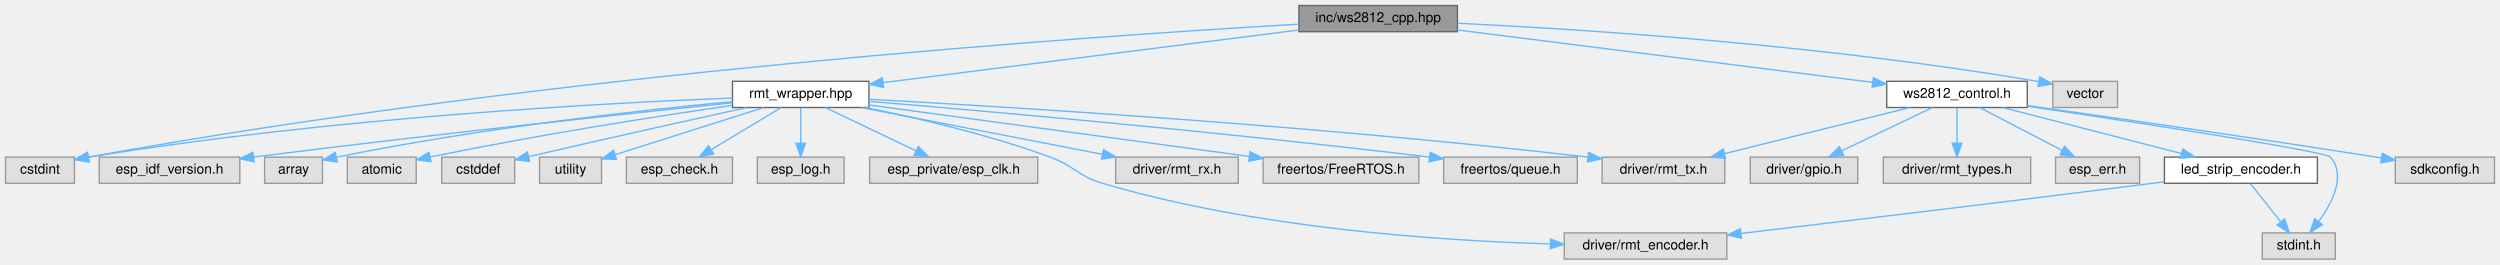
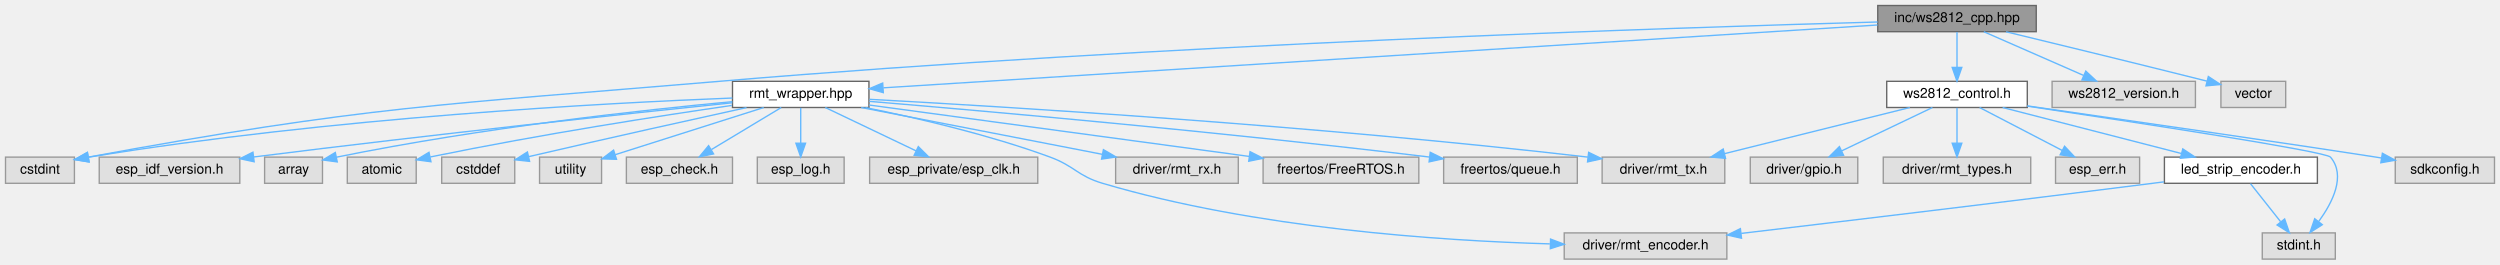
<svg xmlns="http://www.w3.org/2000/svg" xmlns:xlink="http://www.w3.org/1999/xlink" width="1814pt" height="192pt" viewBox="0.00 0.00 1814.00 192.00">
  <g id="graph0" class="graph" transform="scale(1 1) rotate(0) translate(4 188)">
    <g id="Node000001" class="node">
      <g id="a_Node000001">
        <a xlink:title="C++ wrapper for the HF-WS2812 RMT LED driver.">
-           <polygon fill="#999999" stroke="#666666" points="1053.5,-184 938.5,-184 938.5,-165 1053.5,-165 1053.5,-184" />
-           <text text-anchor="middle" x="996" y="-172" font-family="Helvetica,sans-Serif" font-size="10.00">inc/ws2812_cpp.hpp</text>
+           <polygon fill="#999999" stroke="#666666" points="1473.5,-184 1358.5,-184 1358.5,-165 1473.5,-165 1473.5,-184" />
+           <text text-anchor="middle" x="1416" y="-172" font-family="Helvetica,sans-Serif" font-size="10.00">inc/ws2812_cpp.hpp</text>
        </a>
      </g>
    </g>
    <g id="Node000002" class="node">
      <g id="a_Node000002">
        <a xlink:href="rmt__wrapper_8hpp.html" target="_top" xlink:title="A modern C++17 header‑only wrapper around the ESP‑IDF v5.3 “new” RMT.">
          <polygon fill="white" stroke="#666666" points="626.5,-129 527.5,-129 527.5,-110 626.5,-110 626.5,-129" />
          <text text-anchor="middle" x="577" y="-117" font-family="Helvetica,sans-Serif" font-size="10.00">rmt_wrapper.hpp</text>
        </a>
      </g>
    </g>
    <g id="edge1_Node000001_Node000002" class="edge">
      <g id="a_edge1_Node000001_Node000002">
        <a xlink:title=" ">
-           <path fill="none" stroke="#63b8ff" d="M938.18,-166.19C858.85,-156.15 716.96,-138.2 636.67,-128.05" />
-           <polygon fill="#63b8ff" stroke="#63b8ff" points="637.08,-124.57 626.72,-126.79 636.2,-131.52 637.08,-124.57" />
+           <path fill="none" stroke="#63b8ff" d="M1358.33,-169.86C1205.7,-160.22 792.26,-134.1 637,-124.29" />
+           <polygon fill="#63b8ff" stroke="#63b8ff" points="636.92,-120.78 626.72,-123.64 636.48,-127.76 636.92,-120.78" />
        </a>
      </g>
    </g>
    <g id="Node000007" class="node">
      <g id="a_Node000007">
        <a xlink:title=" ">
          <polygon fill="#e0e0e0" stroke="#999999" points="50,-74 0,-74 0,-55 50,-55 50,-74" />
          <text text-anchor="middle" x="25" y="-62" font-family="Helvetica,sans-Serif" font-size="10.00">cstdint</text>
        </a>
      </g>
    </g>
-     <g id="edge26_Node000001_Node000007" class="edge">
-       <g id="a_edge26_Node000001_Node000007">
-         <a xlink:title=" ">
-           <path fill="none" stroke="#63b8ff" d="M938.25,-170.44C792.21,-162.05 396.44,-135.23 60.11,-73.99" />
-           <polygon fill="#63b8ff" stroke="#63b8ff" points="60.64,-70.53 50.17,-72.17 59.38,-77.41 60.64,-70.53" />
+     <g id="edge27_Node000001_Node000007" class="edge">
+       <g id="a_edge27_Node000001_Node000007">
+         <a xlink:title=" ">
+           <path fill="none" stroke="#63b8ff" d="M1358.39,-172.04C1215.74,-168.12 834.72,-155.79 518,-129 316.57,-111.96 262.78,-111.23 60.25,-74.03" />
+           <polygon fill="#63b8ff" stroke="#63b8ff" points="60.64,-70.54 50.17,-72.17 59.37,-77.42 60.64,-70.54" />
        </a>
      </g>
    </g>
    <g id="Node000017" class="node">
      <g id="a_Node000017">
        <a xlink:href="ws2812__control_8h.html" target="_top" xlink:title="ESP-IDF RMT based driver for WS2812 / NeoPixel LED chains.">
          <polygon fill="white" stroke="#666666" points="1467,-129 1365,-129 1365,-110 1467,-110 1467,-129" />
          <text text-anchor="middle" x="1416" y="-117" font-family="Helvetica,sans-Serif" font-size="10.00">ws2812_control.h</text>
        </a>
      </g>
    </g>
    <g id="edge16_Node000001_Node000017" class="edge">
      <g id="a_edge16_Node000001_Node000017">
        <a xlink:title=" ">
-           <path fill="none" stroke="#63b8ff" d="M1053.52,-166.24C1132.48,-156.28 1273.85,-138.44 1354.73,-128.23" />
-           <polygon fill="#63b8ff" stroke="#63b8ff" points="1355.28,-131.69 1364.77,-126.97 1354.41,-124.74 1355.28,-131.69" />
+           <path fill="none" stroke="#63b8ff" d="M1416,-164.75C1416,-157.8 1416,-147.85 1416,-139.13" />
+           <polygon fill="#63b8ff" stroke="#63b8ff" points="1419.5,-139.09 1416,-129.09 1412.5,-139.09 1419.5,-139.09" />
        </a>
      </g>
    </g>
    <g id="Node000024" class="node">
      <g id="a_Node000024">
        <a xlink:title=" ">
-           <polygon fill="#e0e0e0" stroke="#999999" points="1532.5,-129 1485.5,-129 1485.5,-110 1532.5,-110 1532.5,-129" />
-           <text text-anchor="middle" x="1509" y="-117" font-family="Helvetica,sans-Serif" font-size="10.00">vector</text>
-         </a>
-       </g>
-     </g>
-     <g id="edge27_Node000001_Node000024" class="edge">
-       <g id="a_edge27_Node000001_Node000024">
-         <a xlink:title=" ">
-           <path fill="none" stroke="#63b8ff" d="M1053.65,-171.13C1142.32,-166.83 1317.53,-155.76 1475.41,-128.8" />
-           <polygon fill="#63b8ff" stroke="#63b8ff" points="1476.05,-132.24 1485.31,-127.09 1474.85,-125.34 1476.05,-132.24" />
+           <polygon fill="#e0e0e0" stroke="#999999" points="1589,-129 1485,-129 1485,-110 1589,-110 1589,-129" />
+           <text text-anchor="middle" x="1537" y="-117" font-family="Helvetica,sans-Serif" font-size="10.00">ws2812_version.h</text>
+         </a>
+       </g>
+     </g>
+     <g id="edge26_Node000001_Node000024" class="edge">
+       <g id="a_edge26_Node000001_Node000024">
+         <a xlink:title=" ">
+           <path fill="none" stroke="#63b8ff" d="M1435.44,-164.98C1454.99,-156.42 1485.38,-143.11 1507.82,-133.28" />
+           <polygon fill="#63b8ff" stroke="#63b8ff" points="1509.45,-136.39 1517.21,-129.17 1506.64,-129.98 1509.45,-136.39" />
+         </a>
+       </g>
+     </g>
+     <g id="Node000025" class="node">
+       <g id="a_Node000025">
+         <a xlink:title=" ">
+           <polygon fill="#e0e0e0" stroke="#999999" points="1654.5,-129 1607.5,-129 1607.5,-110 1654.5,-110 1654.5,-129" />
+           <text text-anchor="middle" x="1631" y="-117" font-family="Helvetica,sans-Serif" font-size="10.00">vector</text>
+         </a>
+       </g>
+     </g>
+     <g id="edge28_Node000001_Node000025" class="edge">
+       <g id="a_edge28_Node000001_Node000025">
+         <a xlink:title=" ">
+           <path fill="none" stroke="#63b8ff" d="M1451.6,-164.93C1486.31,-156.55 1540.83,-143.3 1597.38,-129.13" />
+           <polygon fill="#63b8ff" stroke="#63b8ff" points="1598.37,-132.49 1607.22,-126.66 1596.66,-125.7 1598.37,-132.49" />
        </a>
      </g>
    </g>
    <g id="Node000003" class="node">
      <g id="a_Node000003">
        <a xlink:title=" ">
          <polygon fill="#e0e0e0" stroke="#999999" points="170,-74 68,-74 68,-55 170,-55 170,-74" />
          <text text-anchor="middle" x="119" y="-62" font-family="Helvetica,sans-Serif" font-size="10.00">esp_idf_version.h</text>
        </a>
      </g>
    </g>
    <g id="edge2_Node000002_Node000003" class="edge">
      <g id="a_edge2_Node000002_Node000003">
        <a xlink:title=" ">
          <path fill="none" stroke="#63b8ff" d="M527.31,-113.42C453.84,-105.8 311.65,-90.66 180.29,-74.13" />
          <polygon fill="#63b8ff" stroke="#63b8ff" points="180.41,-70.62 170.05,-72.84 179.53,-77.56 180.41,-70.62" />
        </a>
      </g>
    </g>
    <g id="Node000004" class="node">
      <g id="a_Node000004">
        <a xlink:title=" ">
          <polygon fill="#e0e0e0" stroke="#999999" points="230,-74 188,-74 188,-55 230,-55 230,-74" />
          <text text-anchor="middle" x="209" y="-62" font-family="Helvetica,sans-Serif" font-size="10.00">array</text>
        </a>
      </g>
    </g>
    <g id="edge3_Node000002_Node000004" class="edge">
      <g id="a_edge3_Node000002_Node000004">
        <a xlink:title=" ">
          <path fill="none" stroke="#63b8ff" d="M527.37,-114.24C463.14,-108.23 347.7,-95.72 240.25,-73.98" />
          <polygon fill="#63b8ff" stroke="#63b8ff" points="240.71,-70.51 230.21,-71.92 239.3,-77.36 240.71,-70.51" />
        </a>
      </g>
    </g>
    <g id="Node000005" class="node">
      <g id="a_Node000005">
        <a xlink:title=" ">
          <polygon fill="#e0e0e0" stroke="#999999" points="298,-74 248,-74 248,-55 298,-55 298,-74" />
          <text text-anchor="middle" x="273" y="-62" font-family="Helvetica,sans-Serif" font-size="10.00">atomic</text>
        </a>
      </g>
    </g>
    <g id="edge4_Node000002_Node000005" class="edge">
      <g id="a_edge4_Node000002_Node000005">
        <a xlink:title=" ">
          <path fill="none" stroke="#63b8ff" d="M527.01,-111.51C474.77,-103.92 390.22,-90.87 308.19,-74.11" />
          <polygon fill="#63b8ff" stroke="#63b8ff" points="308.7,-70.64 298.2,-72.04 307.28,-77.49 308.7,-70.64" />
        </a>
      </g>
    </g>
    <g id="Node000006" class="node">
      <g id="a_Node000006">
        <a xlink:title=" ">
          <polygon fill="#e0e0e0" stroke="#999999" points="369.5,-74 316.5,-74 316.5,-55 369.5,-55 369.5,-74" />
          <text text-anchor="middle" x="343" y="-62" font-family="Helvetica,sans-Serif" font-size="10.00">cstddef</text>
        </a>
      </g>
    </g>
    <g id="edge5_Node000002_Node000006" class="edge">
      <g id="a_edge5_Node000002_Node000006">
        <a xlink:title=" ">
          <path fill="none" stroke="#63b8ff" d="M537.68,-109.93C499.62,-101.58 440.04,-88.39 379.8,-74.39" />
          <polygon fill="#63b8ff" stroke="#63b8ff" points="380.27,-70.91 369.74,-72.05 378.69,-77.73 380.27,-70.91" />
        </a>
      </g>
    </g>
    <g id="edge6_Node000002_Node000007" class="edge">
      <g id="a_edge6_Node000002_Node000007">
        <a xlink:title=" ">
          <path fill="none" stroke="#63b8ff" d="M527.39,-116.87C436.49,-113.3 237.07,-102.85 60.17,-73.92" />
          <polygon fill="#63b8ff" stroke="#63b8ff" points="60.6,-70.45 50.16,-72.26 59.45,-77.35 60.6,-70.45" />
        </a>
      </g>
    </g>
    <g id="Node000008" class="node">
      <g id="a_Node000008">
        <a xlink:title=" ">
          <polygon fill="#e0e0e0" stroke="#999999" points="432.5,-74 387.5,-74 387.5,-55 432.5,-55 432.5,-74" />
          <text text-anchor="middle" x="410" y="-62" font-family="Helvetica,sans-Serif" font-size="10.00">utility</text>
        </a>
      </g>
    </g>
    <g id="edge7_Node000002_Node000008" class="edge">
      <g id="a_edge7_Node000002_Node000008">
        <a xlink:title=" ">
          <path fill="none" stroke="#63b8ff" d="M550.17,-109.98C520.8,-100.66 473.72,-85.72 442.34,-75.76" />
          <polygon fill="#63b8ff" stroke="#63b8ff" points="443.33,-72.41 432.74,-72.72 441.21,-79.08 443.33,-72.41" />
        </a>
      </g>
    </g>
    <g id="Node000009" class="node">
      <g id="a_Node000009">
        <a xlink:title=" ">
          <polygon fill="#e0e0e0" stroke="#999999" points="527.5,-74 450.5,-74 450.5,-55 527.5,-55 527.5,-74" />
          <text text-anchor="middle" x="489" y="-62" font-family="Helvetica,sans-Serif" font-size="10.00">esp_check.h</text>
        </a>
      </g>
    </g>
    <g id="edge8_Node000002_Node000009" class="edge">
      <g id="a_edge8_Node000002_Node000009">
        <a xlink:title=" ">
          <path fill="none" stroke="#63b8ff" d="M562.86,-109.98C549.21,-101.77 528.31,-89.18 512.22,-79.49" />
          <polygon fill="#63b8ff" stroke="#63b8ff" points="513.77,-76.33 503.4,-74.17 510.16,-82.33 513.77,-76.33" />
        </a>
      </g>
    </g>
    <g id="Node000010" class="node">
      <g id="a_Node000010">
        <a xlink:title=" ">
          <polygon fill="#e0e0e0" stroke="#999999" points="608.5,-74 545.5,-74 545.5,-55 608.5,-55 608.5,-74" />
          <text text-anchor="middle" x="577" y="-62" font-family="Helvetica,sans-Serif" font-size="10.00">esp_log.h</text>
        </a>
      </g>
    </g>
    <g id="edge9_Node000002_Node000010" class="edge">
      <g id="a_edge9_Node000002_Node000010">
        <a xlink:title=" ">
          <path fill="none" stroke="#63b8ff" d="M577,-109.75C577,-102.8 577,-92.85 577,-84.13" />
          <polygon fill="#63b8ff" stroke="#63b8ff" points="580.5,-84.09 577,-74.09 573.5,-84.09 580.5,-84.09" />
        </a>
      </g>
    </g>
    <g id="Node000011" class="node">
      <g id="a_Node000011">
        <a xlink:title=" ">
          <polygon fill="#e0e0e0" stroke="#999999" points="749,-74 627,-74 627,-55 749,-55 749,-74" />
          <text text-anchor="middle" x="688" y="-62" font-family="Helvetica,sans-Serif" font-size="10.00">esp_private/esp_clk.h</text>
        </a>
      </g>
    </g>
    <g id="edge10_Node000002_Node000011" class="edge">
      <g id="a_edge10_Node000002_Node000011">
        <a xlink:title=" ">
          <path fill="none" stroke="#63b8ff" d="M594.83,-109.98C612.61,-101.5 640.15,-88.35 660.68,-78.54" />
          <polygon fill="#63b8ff" stroke="#63b8ff" points="662.33,-81.64 669.84,-74.17 659.31,-75.32 662.33,-81.64" />
        </a>
      </g>
    </g>
    <g id="Node000012" class="node">
      <g id="a_Node000012">
        <a xlink:title=" ">
          <polygon fill="#e0e0e0" stroke="#999999" points="1249,-19 1131,-19 1131,0 1249,0 1249,-19" />
          <text text-anchor="middle" x="1190" y="-7" font-family="Helvetica,sans-Serif" font-size="10.00">driver/rmt_encoder.h</text>
        </a>
      </g>
    </g>
    <g id="edge11_Node000002_Node000012" class="edge">
      <g id="a_edge11_Node000002_Node000012">
        <a xlink:title=" ">
          <path fill="none" stroke="#63b8ff" d="M623.98,-109.94C661.02,-102.49 713.66,-90.3 758,-74 775.72,-67.48 777.9,-60.36 796,-55 906.38,-22.29 1040.69,-13.33 1120.56,-11.04" />
          <polygon fill="#63b8ff" stroke="#63b8ff" points="1121.08,-14.53 1130.98,-10.77 1120.9,-7.53 1121.08,-14.53" />
        </a>
      </g>
    </g>
    <g id="Node000013" class="node">
      <g id="a_Node000013">
        <a xlink:title=" ">
          <polygon fill="#e0e0e0" stroke="#999999" points="894.5,-74 805.5,-74 805.5,-55 894.5,-55 894.5,-74" />
          <text text-anchor="middle" x="850" y="-62" font-family="Helvetica,sans-Serif" font-size="10.00">driver/rmt_rx.h</text>
        </a>
      </g>
    </g>
    <g id="edge12_Node000002_Node000013" class="edge">
      <g id="a_edge12_Node000002_Node000013">
        <a xlink:title=" ">
          <path fill="none" stroke="#63b8ff" d="M620.86,-109.98C668.48,-100.74 744.58,-85.97 795.88,-76.01" />
          <polygon fill="#63b8ff" stroke="#63b8ff" points="796.64,-79.42 805.79,-74.08 795.31,-72.55 796.64,-79.42" />
        </a>
      </g>
    </g>
    <g id="Node000014" class="node">
      <g id="a_Node000014">
        <a xlink:title=" ">
          <polygon fill="#e0e0e0" stroke="#999999" points="1247.5,-74 1158.5,-74 1158.5,-55 1247.5,-55 1247.5,-74" />
          <text text-anchor="middle" x="1203" y="-62" font-family="Helvetica,sans-Serif" font-size="10.00">driver/rmt_tx.h</text>
        </a>
      </g>
    </g>
    <g id="edge13_Node000002_Node000014" class="edge">
      <g id="a_edge13_Node000002_Node000014">
        <a xlink:title=" ">
          <path fill="none" stroke="#63b8ff" d="M626.86,-115.94C724.72,-110.63 948.98,-97.05 1148.18,-74" />
          <polygon fill="#63b8ff" stroke="#63b8ff" points="1148.72,-77.46 1158.25,-72.82 1147.91,-70.51 1148.72,-77.46" />
        </a>
      </g>
    </g>
    <g id="Node000015" class="node">
      <g id="a_Node000015">
        <a xlink:title=" ">
          <polygon fill="#e0e0e0" stroke="#999999" points="1025.5,-74 912.5,-74 912.5,-55 1025.5,-55 1025.5,-74" />
          <text text-anchor="middle" x="969" y="-62" font-family="Helvetica,sans-Serif" font-size="10.00">freertos/FreeRTOS.h</text>
        </a>
      </g>
    </g>
    <g id="edge14_Node000002_Node000015" class="edge">
      <g id="a_edge14_Node000002_Node000015">
        <a xlink:title=" ">
          <path fill="none" stroke="#63b8ff" d="M626.65,-111.79C696.54,-102.34 824.13,-85.09 902.26,-74.52" />
          <polygon fill="#63b8ff" stroke="#63b8ff" points="903.03,-77.95 912.48,-73.14 902.1,-71.01 903.03,-77.95" />
        </a>
      </g>
    </g>
    <g id="Node000016" class="node">
      <g id="a_Node000016">
        <a xlink:title=" ">
          <polygon fill="#e0e0e0" stroke="#999999" points="1140.5,-74 1043.5,-74 1043.5,-55 1140.5,-55 1140.5,-74" />
          <text text-anchor="middle" x="1092" y="-62" font-family="Helvetica,sans-Serif" font-size="10.00">freertos/queue.h</text>
        </a>
      </g>
    </g>
    <g id="edge15_Node000002_Node000016" class="edge">
      <g id="a_edge15_Node000002_Node000016">
        <a xlink:title=" ">
          <path fill="none" stroke="#63b8ff" d="M626.79,-114.45C709.05,-107.58 878.73,-92.67 1033.14,-74.05" />
          <polygon fill="#63b8ff" stroke="#63b8ff" points="1033.78,-77.49 1043.29,-72.81 1032.94,-70.54 1033.78,-77.49" />
        </a>
      </g>
    </g>
    <g id="edge18_Node000017_Node000014" class="edge">
      <g id="a_edge18_Node000017_Node000014">
        <a xlink:title=" ">
          <path fill="none" stroke="#63b8ff" d="M1381.78,-109.98C1345.24,-100.89 1287.22,-86.46 1247.24,-76.51" />
          <polygon fill="#63b8ff" stroke="#63b8ff" points="1248.04,-73.1 1237.49,-74.08 1246.35,-79.89 1248.04,-73.1" />
        </a>
      </g>
    </g>
    <g id="Node000018" class="node">
      <g id="a_Node000018">
        <a xlink:title=" ">
          <polygon fill="#e0e0e0" stroke="#999999" points="1344,-74 1266,-74 1266,-55 1344,-55 1344,-74" />
          <text text-anchor="middle" x="1305" y="-62" font-family="Helvetica,sans-Serif" font-size="10.00">driver/gpio.h</text>
        </a>
      </g>
    </g>
    <g id="edge17_Node000017_Node000018" class="edge">
      <g id="a_edge17_Node000017_Node000018">
        <a xlink:title=" ">
          <path fill="none" stroke="#63b8ff" d="M1398.17,-109.98C1380.39,-101.5 1352.85,-88.35 1332.32,-78.54" />
          <polygon fill="#63b8ff" stroke="#63b8ff" points="1333.69,-75.32 1323.16,-74.17 1330.67,-81.64 1333.69,-75.32" />
        </a>
      </g>
    </g>
    <g id="Node000019" class="node">
      <g id="a_Node000019">
        <a xlink:title=" ">
          <polygon fill="#e0e0e0" stroke="#999999" points="1469.5,-74 1362.5,-74 1362.5,-55 1469.5,-55 1469.5,-74" />
          <text text-anchor="middle" x="1416" y="-62" font-family="Helvetica,sans-Serif" font-size="10.00">driver/rmt_types.h</text>
        </a>
      </g>
    </g>
    <g id="edge19_Node000017_Node000019" class="edge">
      <g id="a_edge19_Node000017_Node000019">
        <a xlink:title=" ">
          <path fill="none" stroke="#63b8ff" d="M1416,-109.75C1416,-102.8 1416,-92.85 1416,-84.13" />
          <polygon fill="#63b8ff" stroke="#63b8ff" points="1419.5,-84.09 1416,-74.09 1412.5,-84.09 1419.5,-84.09" />
        </a>
      </g>
    </g>
    <g id="Node000020" class="node">
      <g id="a_Node000020">
        <a xlink:title=" ">
          <polygon fill="#e0e0e0" stroke="#999999" points="1548.5,-74 1487.5,-74 1487.5,-55 1548.5,-55 1548.5,-74" />
          <text text-anchor="middle" x="1518" y="-62" font-family="Helvetica,sans-Serif" font-size="10.00">esp_err.h</text>
        </a>
      </g>
    </g>
    <g id="edge20_Node000017_Node000020" class="edge">
      <g id="a_edge20_Node000017_Node000020">
        <a xlink:title=" ">
          <path fill="none" stroke="#63b8ff" d="M1432.39,-109.98C1448.57,-101.57 1473.57,-88.59 1492.38,-78.81" />
          <polygon fill="#63b8ff" stroke="#63b8ff" points="1494.05,-81.89 1501.31,-74.17 1490.83,-75.68 1494.05,-81.89" />
        </a>
      </g>
    </g>
    <g id="Node000021" class="node">
      <g id="a_Node000021">
        <a xlink:href="led__strip__encoder_8h.html" target="_top" xlink:title=" ">
          <polygon fill="white" stroke="#666666" points="1677.5,-74 1566.5,-74 1566.5,-55 1677.5,-55 1677.5,-74" />
          <text text-anchor="middle" x="1622" y="-62" font-family="Helvetica,sans-Serif" font-size="10.00">led_strip_encoder.h</text>
        </a>
      </g>
    </g>
    <g id="edge21_Node000017_Node000021" class="edge">
      <g id="a_edge21_Node000017_Node000021">
        <a xlink:title=" ">
          <path fill="none" stroke="#63b8ff" d="M1449.1,-109.98C1484.28,-100.93 1540.07,-86.58 1578.72,-76.64" />
          <polygon fill="#63b8ff" stroke="#63b8ff" points="1579.83,-79.96 1588.64,-74.08 1578.09,-73.18 1579.83,-79.96" />
        </a>
      </g>
    </g>
    <g id="Node000022" class="node">
      <g id="a_Node000022">
        <a xlink:title=" ">
          <polygon fill="#e0e0e0" stroke="#999999" points="1690.5,-19 1637.5,-19 1637.5,0 1690.5,0 1690.5,-19" />
          <text text-anchor="middle" x="1664" y="-7" font-family="Helvetica,sans-Serif" font-size="10.00">stdint.h</text>
        </a>
      </g>
    </g>
    <g id="edge25_Node000017_Node000022" class="edge">
      <g id="a_edge25_Node000017_Node000022">
        <a xlink:title=" ">
          <path fill="none" stroke="#63b8ff" d="M1467.09,-110.96C1544.63,-99.4 1683.45,-78.19 1687,-74 1698.33,-60.66 1688.62,-41.28 1678.56,-27.44" />
          <polygon fill="#63b8ff" stroke="#63b8ff" points="1681.06,-24.96 1672.12,-19.27 1675.56,-29.29 1681.06,-24.96" />
        </a>
      </g>
    </g>
    <g id="Node000023" class="node">
      <g id="a_Node000023">
        <a xlink:title=" ">
          <polygon fill="#e0e0e0" stroke="#999999" points="1806,-74 1734,-74 1734,-55 1806,-55 1806,-74" />
          <text text-anchor="middle" x="1770" y="-62" font-family="Helvetica,sans-Serif" font-size="10.00">sdkconfig.h</text>
        </a>
      </g>
    </g>
    <g id="edge24_Node000017_Node000023" class="edge">
      <g id="a_edge24_Node000017_Node000023">
        <a xlink:title=" ">
-           <path fill="none" stroke="#63b8ff" d="M1467.15,-111.38C1527.61,-102.88 1631.23,-88.04 1720,-74 1721.27,-73.8 1722.56,-73.59 1723.86,-73.38" />
+           <path fill="none" stroke="#63b8ff" d="M1467.02,-111.18C1540.46,-100.61 1672.39,-81.53 1720,-74 1721.27,-73.8 1722.56,-73.59 1723.86,-73.38" />
          <polygon fill="#63b8ff" stroke="#63b8ff" points="1724.66,-76.8 1733.97,-71.73 1723.53,-69.89 1724.66,-76.8" />
        </a>
      </g>
    </g>
    <g id="edge22_Node000021_Node000012" class="edge">
      <g id="a_edge22_Node000021_Node000012">
        <a xlink:title=" ">
          <path fill="none" stroke="#63b8ff" d="M1566.16,-56.04C1563.4,-55.69 1560.67,-55.34 1558,-55 1454.04,-41.81 1333.44,-27.4 1259.43,-18.65" />
          <polygon fill="#63b8ff" stroke="#63b8ff" points="1259.64,-15.15 1249.3,-17.45 1258.82,-22.1 1259.64,-15.15" />
        </a>
      </g>
    </g>
    <g id="edge23_Node000021_Node000022" class="edge">
      <g id="a_edge23_Node000021_Node000022">
        <a xlink:title=" ">
          <path fill="none" stroke="#63b8ff" d="M1628.94,-54.75C1634.87,-47.26 1643.57,-36.28 1650.82,-27.13" />
          <polygon fill="#63b8ff" stroke="#63b8ff" points="1653.73,-29.1 1657.19,-19.09 1648.24,-24.75 1653.73,-29.1" />
        </a>
      </g>
    </g>
  </g>
</svg>
